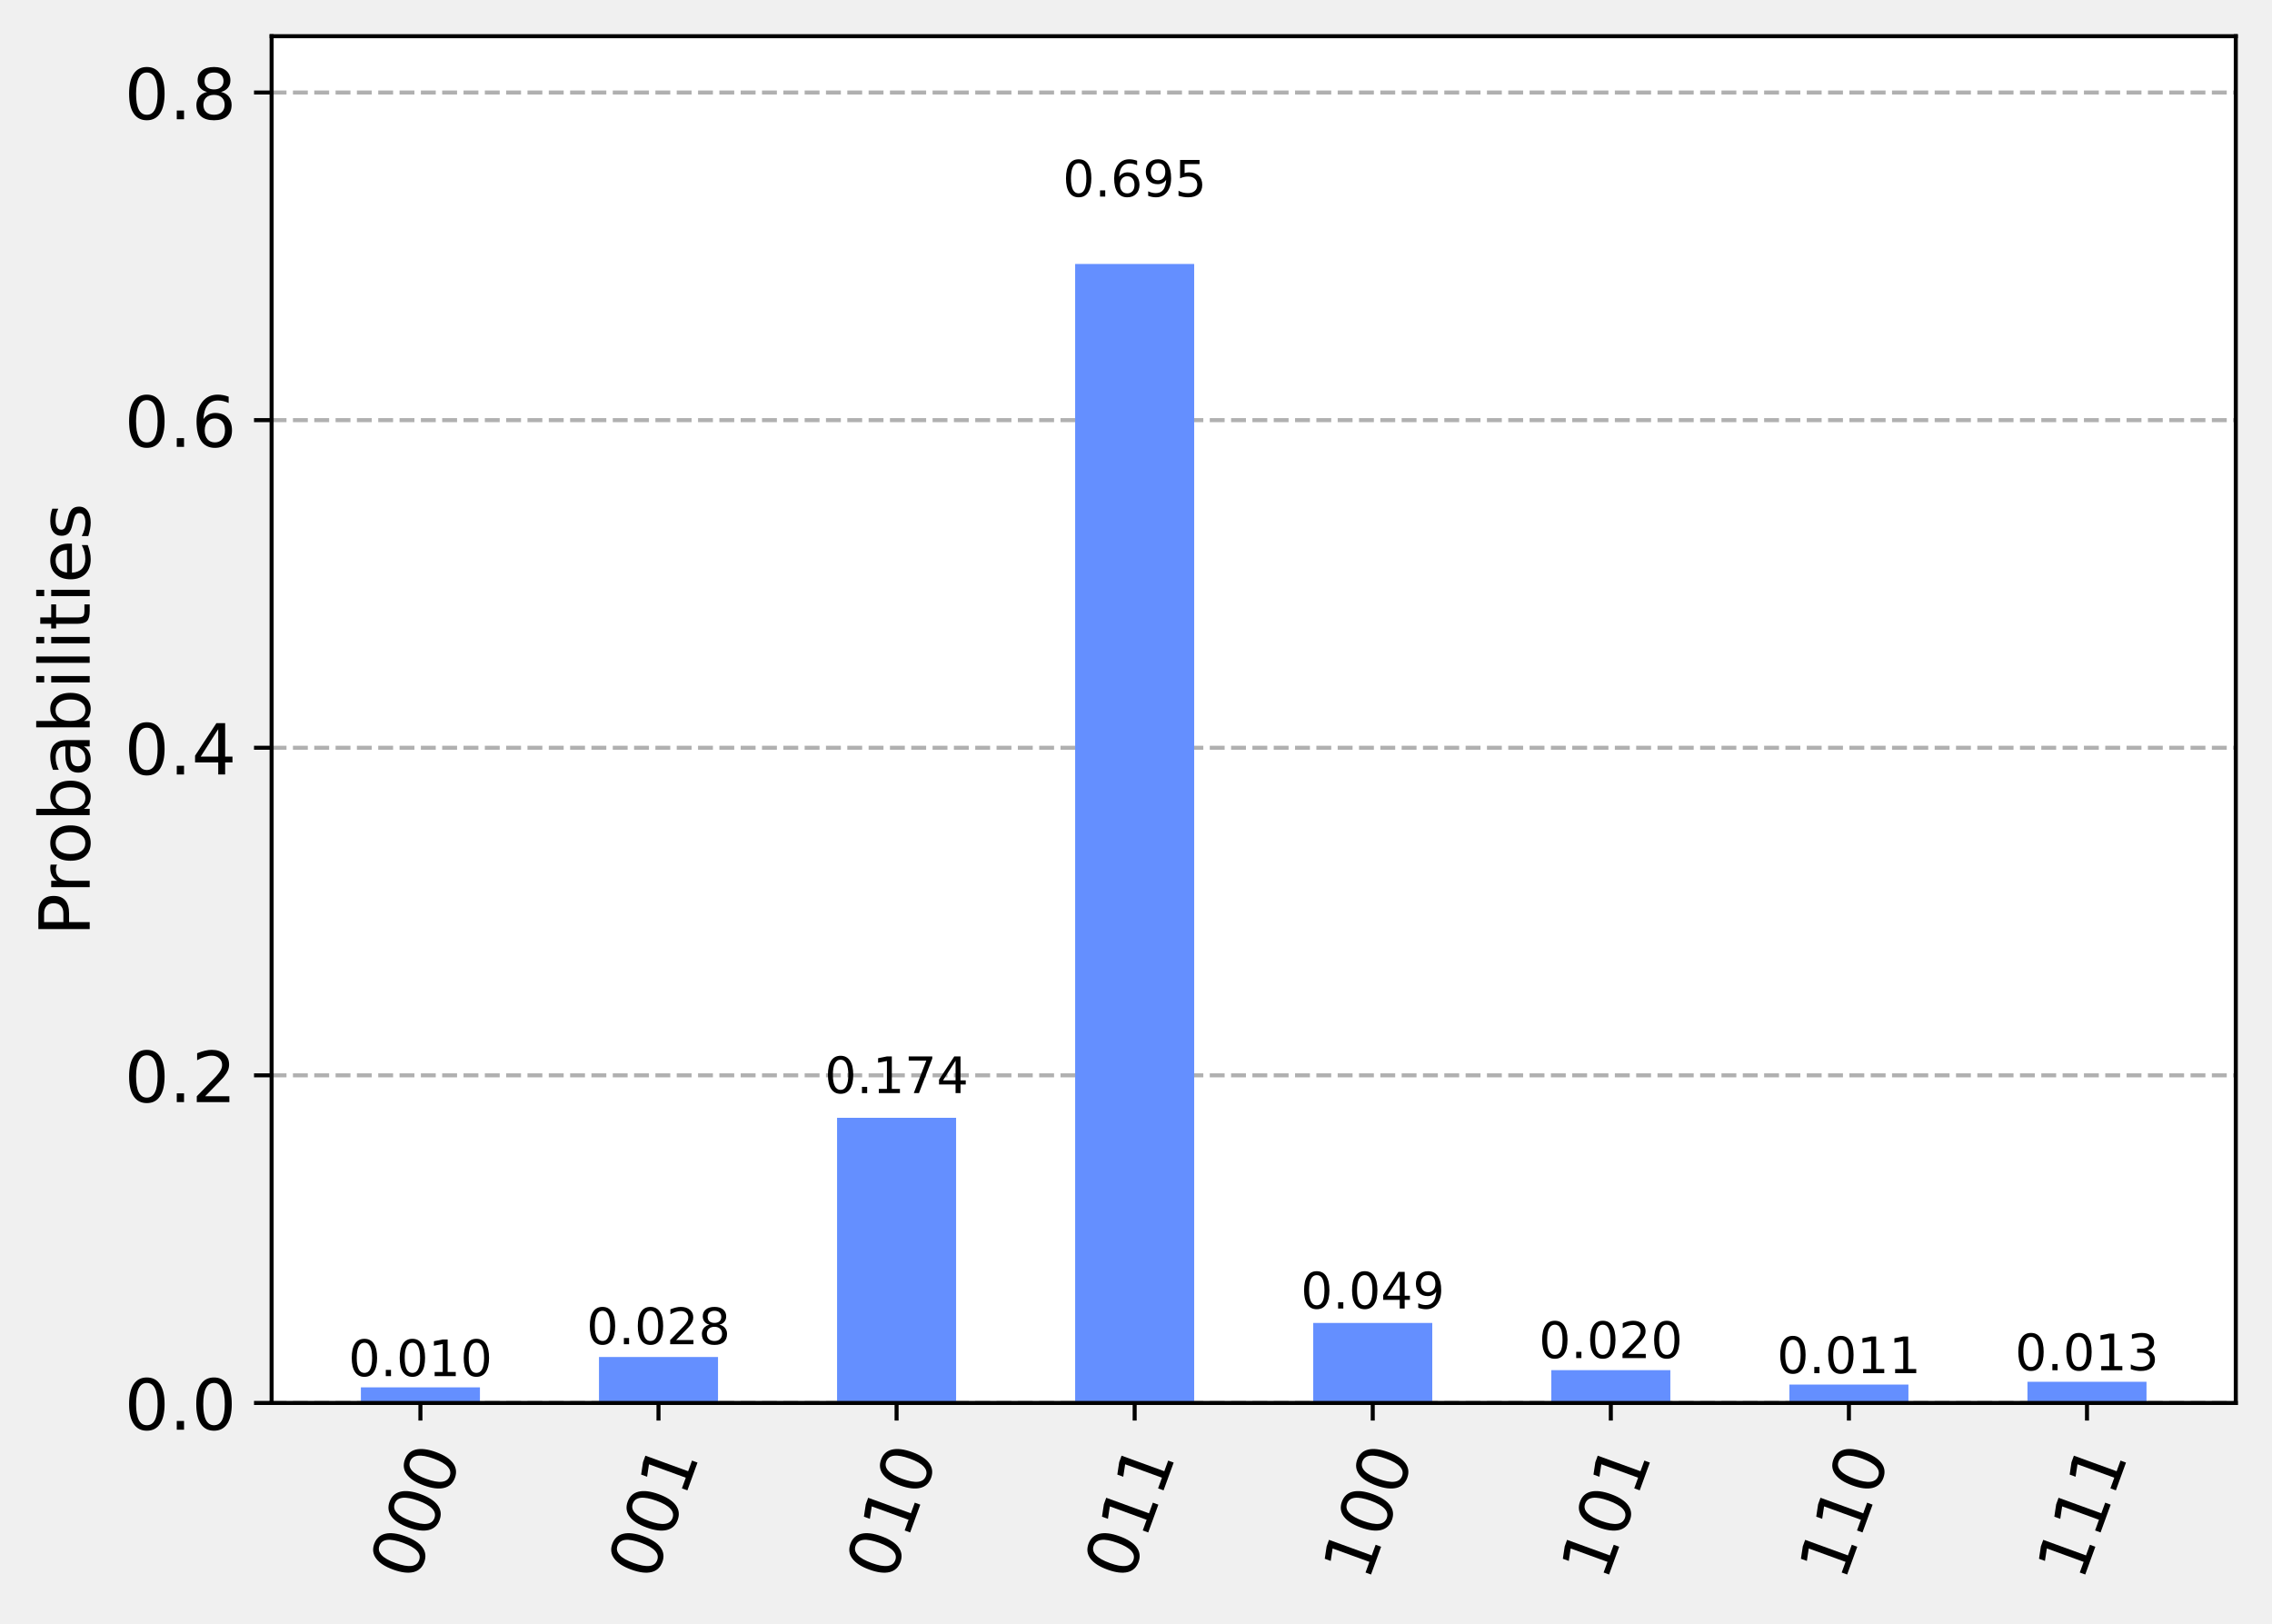
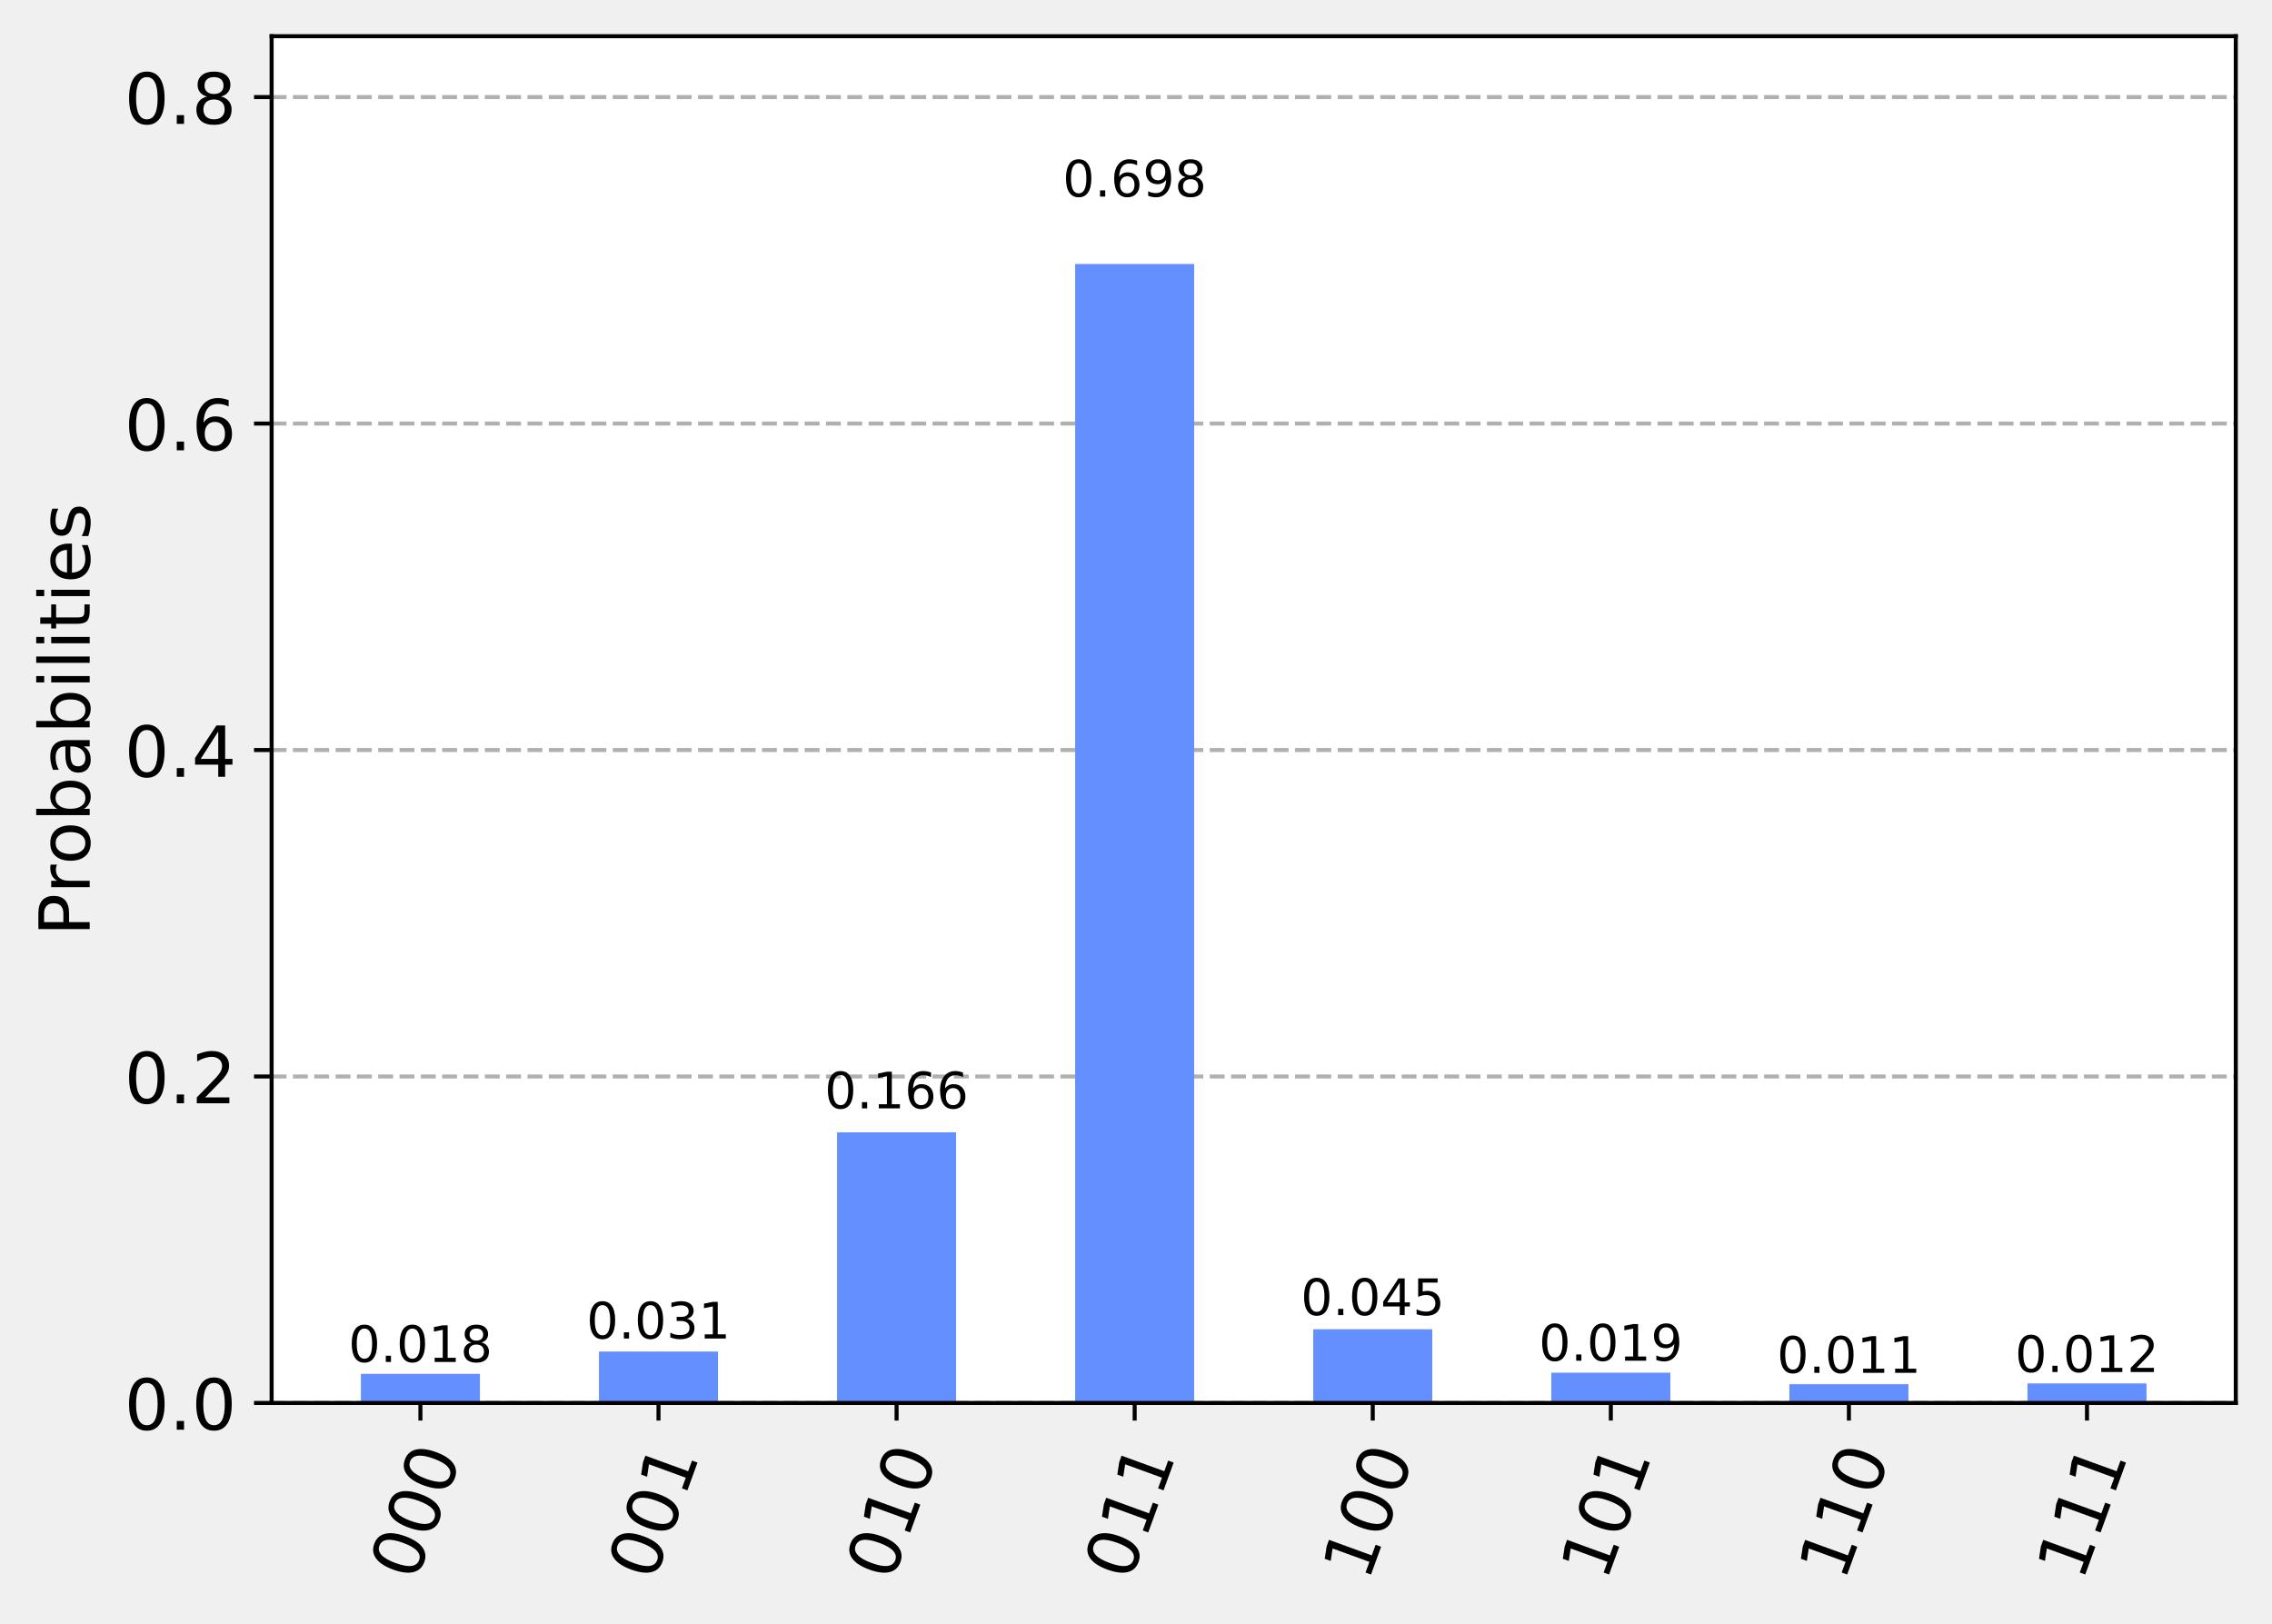
<svg xmlns="http://www.w3.org/2000/svg" xmlns:xlink="http://www.w3.org/1999/xlink" height="322.945pt" version="1.1" viewBox="0 0 451.814 322.945" width="451.814pt">
  <defs>
    <style type="text/css">
*{stroke-linecap:butt;stroke-linejoin:round;}
  </style>
  </defs>
  <g id="figure_1">
    <g id="patch_1">
      <path d="M 0 322.945  L 451.814 322.945  L 451.814 0  L 0 0  z " style="fill:none;" />
    </g>
    <g id="axes_1">
      <g id="patch_2">
        <path d="M 54.014 279  L 444.614 279  L 444.614 7.2  L 54.014 7.2  z " style="fill:#ffffff;" />
      </g>
      <g id="matplotlib.axis_1">
        <g id="xtick_1">
          <g id="line2d_1">
            <defs>
-               <path d="M 0 0  L 0 3.5  " id="m080d8c30bb" style="stroke:#000000;stroke-width:0.8;" />
-             </defs>
-             <g>
-               <use style="stroke:#000000;stroke-width:0.8;" x="83.605" xlink:href="#m080d8c30bb" y="279" />
+               <path d="M 0 0  L 0 3.5  " id="m0fd2fbd2b6" style="stroke:#000000;stroke-width:0.8;" />
+             </defs>
+             <g>
+               <use style="stroke:#000000;stroke-width:0.8;" x="83.605" xlink:href="#m0fd2fbd2b6" y="279" />
            </g>
          </g>
          <g id="text_1">
            <defs>
              <path d="M 31.781 66.406  Q 24.172 66.406 20.328 58.906  Q 16.5 51.422 16.5 36.375  Q 16.5 21.391 20.328 13.891  Q 24.172 6.391 31.781 6.391  Q 39.453 6.391 43.281 13.891  Q 47.125 21.391 47.125 36.375  Q 47.125 51.422 43.281 58.906  Q 39.453 66.406 31.781 66.406  z M 31.781 74.219  Q 44.047 74.219 50.516 64.516  Q 56.984 54.828 56.984 36.375  Q 56.984 17.969 50.516 8.266  Q 44.047 -1.422 31.781 -1.422  Q 19.531 -1.422 13.062 8.266  Q 6.594 17.969 6.594 36.375  Q 6.594 54.828 13.062 64.516  Q 19.531 74.219 31.781 74.219  z " id="DejaVuSans-48" />
            </defs>
            <g transform="translate(82.66499 314.7493)rotate(-70)scale(0.14 -0.14)">
              <use xlink:href="#DejaVuSans-48" />
              <use x="63.623" xlink:href="#DejaVuSans-48" />
              <use x="127.246" xlink:href="#DejaVuSans-48" />
            </g>
          </g>
        </g>
        <g id="xtick_2">
          <g id="line2d_2">
            <g>
-               <use style="stroke:#000000;stroke-width:0.8;" x="130.95" xlink:href="#m080d8c30bb" y="279" />
+               <use style="stroke:#000000;stroke-width:0.8;" x="130.95" xlink:href="#m0fd2fbd2b6" y="279" />
            </g>
          </g>
          <g id="text_2">
            <defs>
              <path d="M 12.406 8.297  L 28.516 8.297  L 28.516 63.922  L 10.984 60.406  L 10.984 69.391  L 28.422 72.906  L 38.281 72.906  L 38.281 8.297  L 54.391 8.297  L 54.391 0  L 12.406 0  z " id="DejaVuSans-49" />
            </defs>
            <g transform="translate(130.0104 314.7493)rotate(-70)scale(0.14 -0.14)">
              <use xlink:href="#DejaVuSans-48" />
              <use x="63.623" xlink:href="#DejaVuSans-48" />
              <use x="127.246" xlink:href="#DejaVuSans-49" />
            </g>
          </g>
        </g>
        <g id="xtick_3">
          <g id="line2d_3">
            <g>
-               <use style="stroke:#000000;stroke-width:0.8;" x="178.296" xlink:href="#m080d8c30bb" y="279" />
+               <use style="stroke:#000000;stroke-width:0.8;" x="178.296" xlink:href="#m0fd2fbd2b6" y="279" />
            </g>
          </g>
          <g id="text_3">
            <g transform="translate(177.3559 314.7493)rotate(-70)scale(0.14 -0.14)">
              <use xlink:href="#DejaVuSans-48" />
              <use x="63.623" xlink:href="#DejaVuSans-49" />
              <use x="127.246" xlink:href="#DejaVuSans-48" />
            </g>
          </g>
        </g>
        <g id="xtick_4">
          <g id="line2d_4">
            <g>
-               <use style="stroke:#000000;stroke-width:0.8;" x="225.641" xlink:href="#m080d8c30bb" y="279" />
+               <use style="stroke:#000000;stroke-width:0.8;" x="225.641" xlink:href="#m0fd2fbd2b6" y="279" />
            </g>
          </g>
          <g id="text_4">
            <g transform="translate(224.7014 314.7493)rotate(-70)scale(0.14 -0.14)">
              <use xlink:href="#DejaVuSans-48" />
              <use x="63.623" xlink:href="#DejaVuSans-49" />
              <use x="127.246" xlink:href="#DejaVuSans-49" />
            </g>
          </g>
        </g>
        <g id="xtick_5">
          <g id="line2d_5">
            <g>
-               <use style="stroke:#000000;stroke-width:0.8;" x="272.986" xlink:href="#m080d8c30bb" y="279" />
+               <use style="stroke:#000000;stroke-width:0.8;" x="272.986" xlink:href="#m0fd2fbd2b6" y="279" />
            </g>
          </g>
          <g id="text_5">
            <g transform="translate(272.0468 314.7493)rotate(-70)scale(0.14 -0.14)">
              <use xlink:href="#DejaVuSans-49" />
              <use x="63.623" xlink:href="#DejaVuSans-48" />
              <use x="127.246" xlink:href="#DejaVuSans-48" />
            </g>
          </g>
        </g>
        <g id="xtick_6">
          <g id="line2d_6">
            <g>
-               <use style="stroke:#000000;stroke-width:0.8;" x="320.332" xlink:href="#m080d8c30bb" y="279" />
+               <use style="stroke:#000000;stroke-width:0.8;" x="320.332" xlink:href="#m0fd2fbd2b6" y="279" />
            </g>
          </g>
          <g id="text_6">
            <g transform="translate(319.3923 314.7493)rotate(-70)scale(0.14 -0.14)">
              <use xlink:href="#DejaVuSans-49" />
              <use x="63.623" xlink:href="#DejaVuSans-48" />
              <use x="127.246" xlink:href="#DejaVuSans-49" />
            </g>
          </g>
        </g>
        <g id="xtick_7">
          <g id="line2d_7">
            <g>
-               <use style="stroke:#000000;stroke-width:0.8;" x="367.677" xlink:href="#m080d8c30bb" y="279" />
+               <use style="stroke:#000000;stroke-width:0.8;" x="367.677" xlink:href="#m0fd2fbd2b6" y="279" />
            </g>
          </g>
          <g id="text_7">
            <g transform="translate(366.7377 314.7493)rotate(-70)scale(0.14 -0.14)">
              <use xlink:href="#DejaVuSans-49" />
              <use x="63.623" xlink:href="#DejaVuSans-49" />
              <use x="127.246" xlink:href="#DejaVuSans-48" />
            </g>
          </g>
        </g>
        <g id="xtick_8">
          <g id="line2d_8">
            <g>
-               <use style="stroke:#000000;stroke-width:0.8;" x="415.023" xlink:href="#m080d8c30bb" y="279" />
+               <use style="stroke:#000000;stroke-width:0.8;" x="415.023" xlink:href="#m0fd2fbd2b6" y="279" />
            </g>
          </g>
          <g id="text_8">
            <g transform="translate(414.0832 314.7493)rotate(-70)scale(0.14 -0.14)">
              <use xlink:href="#DejaVuSans-49" />
              <use x="63.623" xlink:href="#DejaVuSans-49" />
              <use x="127.246" xlink:href="#DejaVuSans-49" />
            </g>
          </g>
        </g>
      </g>
      <g id="matplotlib.axis_2">
        <g id="ytick_1">
          <g id="line2d_9">
-             <path clip-path="url(#pe2d29f35e2)" d="M 54.014 279  L 444.614 279  " style="fill:none;stroke:#b0b0b0;stroke-dasharray:2.96,1.28;stroke-dashoffset:0;stroke-width:0.8;" />
+             <path clip-path="url(#pe8ce07be0a)" d="M 54.014 279  L 444.614 279  " style="fill:none;stroke:#b0b0b0;stroke-dasharray:2.96,1.28;stroke-dashoffset:0;stroke-width:0.8;" />
          </g>
          <g id="line2d_10">
            <defs>
-               <path d="M 0 0  L -3.5 0  " id="m272ff384a4" style="stroke:#000000;stroke-width:0.8;" />
-             </defs>
-             <g>
-               <use style="stroke:#000000;stroke-width:0.8;" x="54.014" xlink:href="#m272ff384a4" y="279" />
+               <path d="M 0 0  L -3.5 0  " id="m8f3cc882d0" style="stroke:#000000;stroke-width:0.8;" />
+             </defs>
+             <g>
+               <use style="stroke:#000000;stroke-width:0.8;" x="54.014" xlink:href="#m8f3cc882d0" y="279" />
            </g>
          </g>
          <g id="text_9">
            <defs>
              <path d="M 10.688 12.406  L 21 12.406  L 21 0  L 10.688 0  z " id="DejaVuSans-46" />
            </defs>
            <g transform="translate(24.74938 284.3189)scale(0.14 -0.14)">
              <use xlink:href="#DejaVuSans-48" />
              <use x="63.623" xlink:href="#DejaVuSans-46" />
              <use x="95.41" xlink:href="#DejaVuSans-48" />
            </g>
          </g>
        </g>
        <g id="ytick_2">
          <g id="line2d_11">
-             <path clip-path="url(#pe2d29f35e2)" d="M 54.014 213.849  L 444.614 213.849  " style="fill:none;stroke:#b0b0b0;stroke-dasharray:2.96,1.28;stroke-dashoffset:0;stroke-width:0.8;" />
+             <path clip-path="url(#pe8ce07be0a)" d="M 54.014 214.077  L 444.614 214.077  " style="fill:none;stroke:#b0b0b0;stroke-dasharray:2.96,1.28;stroke-dashoffset:0;stroke-width:0.8;" />
          </g>
          <g id="line2d_12">
            <g>
-               <use style="stroke:#000000;stroke-width:0.8;" x="54.014" xlink:href="#m272ff384a4" y="213.849" />
+               <use style="stroke:#000000;stroke-width:0.8;" x="54.014" xlink:href="#m8f3cc882d0" y="214.077" />
            </g>
          </g>
          <g id="text_10">
            <defs>
              <path d="M 19.188 8.297  L 53.609 8.297  L 53.609 0  L 7.328 0  L 7.328 8.297  Q 12.938 14.109 22.625 23.891  Q 32.328 33.688 34.812 36.531  Q 39.547 41.844 41.422 45.531  Q 43.312 49.219 43.312 52.781  Q 43.312 58.594 39.234 62.25  Q 35.156 65.922 28.609 65.922  Q 23.969 65.922 18.812 64.312  Q 13.672 62.703 7.812 59.422  L 7.812 69.391  Q 13.766 71.781 18.938 73  Q 24.125 74.219 28.422 74.219  Q 39.75 74.219 46.484 68.547  Q 53.219 62.891 53.219 53.422  Q 53.219 48.922 51.531 44.891  Q 49.859 40.875 45.406 35.406  Q 44.188 33.984 37.641 27.219  Q 31.109 20.453 19.188 8.297  z " id="DejaVuSans-50" />
            </defs>
-             <g transform="translate(24.74938 219.1683)scale(0.14 -0.14)">
+             <g transform="translate(24.74938 219.3963)scale(0.14 -0.14)">
              <use xlink:href="#DejaVuSans-48" />
              <use x="63.623" xlink:href="#DejaVuSans-46" />
              <use x="95.41" xlink:href="#DejaVuSans-50" />
            </g>
          </g>
        </g>
        <g id="ytick_3">
          <g id="line2d_13">
-             <path clip-path="url(#pe2d29f35e2)" d="M 54.014 148.699  L 444.614 148.699  " style="fill:none;stroke:#b0b0b0;stroke-dasharray:2.96,1.28;stroke-dashoffset:0;stroke-width:0.8;" />
+             <path clip-path="url(#pe8ce07be0a)" d="M 54.014 149.155  L 444.614 149.155  " style="fill:none;stroke:#b0b0b0;stroke-dasharray:2.96,1.28;stroke-dashoffset:0;stroke-width:0.8;" />
          </g>
          <g id="line2d_14">
            <g>
-               <use style="stroke:#000000;stroke-width:0.8;" x="54.014" xlink:href="#m272ff384a4" y="148.699" />
+               <use style="stroke:#000000;stroke-width:0.8;" x="54.014" xlink:href="#m8f3cc882d0" y="149.155" />
            </g>
          </g>
          <g id="text_11">
            <defs>
              <path d="M 37.797 64.312  L 12.891 25.391  L 37.797 25.391  z M 35.203 72.906  L 47.609 72.906  L 47.609 25.391  L 58.016 25.391  L 58.016 17.188  L 47.609 17.188  L 47.609 0  L 37.797 0  L 37.797 17.188  L 4.891 17.188  L 4.891 26.703  z " id="DejaVuSans-52" />
            </defs>
-             <g transform="translate(24.74938 154.0178)scale(0.14 -0.14)">
+             <g transform="translate(24.74938 154.4737)scale(0.14 -0.14)">
              <use xlink:href="#DejaVuSans-48" />
              <use x="63.623" xlink:href="#DejaVuSans-46" />
              <use x="95.41" xlink:href="#DejaVuSans-52" />
            </g>
          </g>
        </g>
        <g id="ytick_4">
          <g id="line2d_15">
-             <path clip-path="url(#pe2d29f35e2)" d="M 54.014 83.548  L 444.614 83.548  " style="fill:none;stroke:#b0b0b0;stroke-dasharray:2.96,1.28;stroke-dashoffset:0;stroke-width:0.8;" />
+             <path clip-path="url(#pe8ce07be0a)" d="M 54.014 84.232  L 444.614 84.232  " style="fill:none;stroke:#b0b0b0;stroke-dasharray:2.96,1.28;stroke-dashoffset:0;stroke-width:0.8;" />
          </g>
          <g id="line2d_16">
            <g>
-               <use style="stroke:#000000;stroke-width:0.8;" x="54.014" xlink:href="#m272ff384a4" y="83.548" />
+               <use style="stroke:#000000;stroke-width:0.8;" x="54.014" xlink:href="#m8f3cc882d0" y="84.232" />
            </g>
          </g>
          <g id="text_12">
            <defs>
              <path d="M 33.016 40.375  Q 26.375 40.375 22.484 35.828  Q 18.609 31.297 18.609 23.391  Q 18.609 15.531 22.484 10.953  Q 26.375 6.391 33.016 6.391  Q 39.656 6.391 43.531 10.953  Q 47.406 15.531 47.406 23.391  Q 47.406 31.297 43.531 35.828  Q 39.656 40.375 33.016 40.375  z M 52.594 71.297  L 52.594 62.312  Q 48.875 64.062 45.094 64.984  Q 41.312 65.922 37.594 65.922  Q 27.828 65.922 22.672 59.328  Q 17.531 52.734 16.797 39.406  Q 19.672 43.656 24.016 45.922  Q 28.375 48.188 33.594 48.188  Q 44.578 48.188 50.953 41.516  Q 57.328 34.859 57.328 23.391  Q 57.328 12.156 50.688 5.359  Q 44.047 -1.422 33.016 -1.422  Q 20.359 -1.422 13.672 8.266  Q 6.984 17.969 6.984 36.375  Q 6.984 53.656 15.188 63.938  Q 23.391 74.219 37.203 74.219  Q 40.922 74.219 44.703 73.484  Q 48.484 72.75 52.594 71.297  z " id="DejaVuSans-54" />
            </defs>
-             <g transform="translate(24.74938 88.86722)scale(0.14 -0.14)">
+             <g transform="translate(24.74938 89.5511)scale(0.14 -0.14)">
              <use xlink:href="#DejaVuSans-48" />
              <use x="63.623" xlink:href="#DejaVuSans-46" />
              <use x="95.41" xlink:href="#DejaVuSans-54" />
            </g>
          </g>
        </g>
        <g id="ytick_5">
          <g id="line2d_17">
-             <path clip-path="url(#pe2d29f35e2)" d="M 54.014 18.398  L 444.614 18.398  " style="fill:none;stroke:#b0b0b0;stroke-dasharray:2.96,1.28;stroke-dashoffset:0;stroke-width:0.8;" />
+             <path clip-path="url(#pe8ce07be0a)" d="M 54.014 19.31  L 444.614 19.31  " style="fill:none;stroke:#b0b0b0;stroke-dasharray:2.96,1.28;stroke-dashoffset:0;stroke-width:0.8;" />
          </g>
          <g id="line2d_18">
            <g>
-               <use style="stroke:#000000;stroke-width:0.8;" x="54.014" xlink:href="#m272ff384a4" y="18.398" />
+               <use style="stroke:#000000;stroke-width:0.8;" x="54.014" xlink:href="#m8f3cc882d0" y="19.31" />
            </g>
          </g>
          <g id="text_13">
            <defs>
              <path d="M 31.781 34.625  Q 24.75 34.625 20.719 30.859  Q 16.703 27.094 16.703 20.516  Q 16.703 13.922 20.719 10.156  Q 24.75 6.391 31.781 6.391  Q 38.812 6.391 42.859 10.172  Q 46.922 13.969 46.922 20.516  Q 46.922 27.094 42.891 30.859  Q 38.875 34.625 31.781 34.625  z M 21.922 38.812  Q 15.578 40.375 12.031 44.719  Q 8.5 49.078 8.5 55.328  Q 8.5 64.062 14.719 69.141  Q 20.953 74.219 31.781 74.219  Q 42.672 74.219 48.875 69.141  Q 55.078 64.062 55.078 55.328  Q 55.078 49.078 51.531 44.719  Q 48 40.375 41.703 38.812  Q 48.828 37.156 52.797 32.312  Q 56.781 27.484 56.781 20.516  Q 56.781 9.906 50.312 4.234  Q 43.844 -1.422 31.781 -1.422  Q 19.734 -1.422 13.25 4.234  Q 6.781 9.906 6.781 20.516  Q 6.781 27.484 10.781 32.312  Q 14.797 37.156 21.922 38.812  z M 18.312 54.391  Q 18.312 48.734 21.844 45.562  Q 25.391 42.391 31.781 42.391  Q 38.141 42.391 41.719 45.562  Q 45.312 48.734 45.312 54.391  Q 45.312 60.062 41.719 63.234  Q 38.141 66.406 31.781 66.406  Q 25.391 66.406 21.844 63.234  Q 18.312 60.062 18.312 54.391  z " id="DejaVuSans-56" />
            </defs>
-             <g transform="translate(24.74938 23.71666)scale(0.14 -0.14)">
+             <g transform="translate(24.74938 24.62849)scale(0.14 -0.14)">
              <use xlink:href="#DejaVuSans-48" />
              <use x="63.623" xlink:href="#DejaVuSans-46" />
              <use x="95.41" xlink:href="#DejaVuSans-56" />
            </g>
          </g>
        </g>
        <g id="text_14">
          <defs>
            <path d="M 19.672 64.797  L 19.672 37.406  L 32.078 37.406  Q 38.969 37.406 42.719 40.969  Q 46.484 44.531 46.484 51.125  Q 46.484 57.672 42.719 61.234  Q 38.969 64.797 32.078 64.797  z M 9.812 72.906  L 32.078 72.906  Q 44.344 72.906 50.609 67.359  Q 56.891 61.812 56.891 51.125  Q 56.891 40.328 50.609 34.812  Q 44.344 29.297 32.078 29.297  L 19.672 29.297  L 19.672 0  L 9.812 0  z " id="DejaVuSans-80" />
            <path d="M 41.109 46.297  Q 39.594 47.172 37.812 47.578  Q 36.031 48 33.891 48  Q 26.266 48 22.188 43.047  Q 18.109 38.094 18.109 28.812  L 18.109 0  L 9.078 0  L 9.078 54.688  L 18.109 54.688  L 18.109 46.188  Q 20.953 51.172 25.484 53.578  Q 30.031 56 36.531 56  Q 37.453 56 38.578 55.875  Q 39.703 55.766 41.062 55.516  z " id="DejaVuSans-114" />
            <path d="M 30.609 48.391  Q 23.391 48.391 19.188 42.75  Q 14.984 37.109 14.984 27.297  Q 14.984 17.484 19.156 11.844  Q 23.344 6.203 30.609 6.203  Q 37.797 6.203 41.984 11.859  Q 46.188 17.531 46.188 27.297  Q 46.188 37.016 41.984 42.703  Q 37.797 48.391 30.609 48.391  z M 30.609 56  Q 42.328 56 49.016 48.375  Q 55.719 40.766 55.719 27.297  Q 55.719 13.875 49.016 6.219  Q 42.328 -1.422 30.609 -1.422  Q 18.844 -1.422 12.172 6.219  Q 5.516 13.875 5.516 27.297  Q 5.516 40.766 12.172 48.375  Q 18.844 56 30.609 56  z " id="DejaVuSans-111" />
            <path d="M 48.688 27.297  Q 48.688 37.203 44.609 42.844  Q 40.531 48.484 33.406 48.484  Q 26.266 48.484 22.188 42.844  Q 18.109 37.203 18.109 27.297  Q 18.109 17.391 22.188 11.75  Q 26.266 6.109 33.406 6.109  Q 40.531 6.109 44.609 11.75  Q 48.688 17.391 48.688 27.297  z M 18.109 46.391  Q 20.953 51.266 25.266 53.625  Q 29.594 56 35.594 56  Q 45.562 56 51.781 48.094  Q 58.016 40.188 58.016 27.297  Q 58.016 14.406 51.781 6.484  Q 45.562 -1.422 35.594 -1.422  Q 29.594 -1.422 25.266 0.953  Q 20.953 3.328 18.109 8.203  L 18.109 0  L 9.078 0  L 9.078 75.984  L 18.109 75.984  z " id="DejaVuSans-98" />
            <path d="M 34.281 27.484  Q 23.391 27.484 19.188 25  Q 14.984 22.516 14.984 16.5  Q 14.984 11.719 18.141 8.906  Q 21.297 6.109 26.703 6.109  Q 34.188 6.109 38.703 11.406  Q 43.219 16.703 43.219 25.484  L 43.219 27.484  z M 52.203 31.203  L 52.203 0  L 43.219 0  L 43.219 8.297  Q 40.141 3.328 35.547 0.953  Q 30.953 -1.422 24.312 -1.422  Q 15.922 -1.422 10.953 3.297  Q 6 8.016 6 15.922  Q 6 25.141 12.172 29.828  Q 18.359 34.516 30.609 34.516  L 43.219 34.516  L 43.219 35.406  Q 43.219 41.609 39.141 45  Q 35.062 48.391 27.688 48.391  Q 23 48.391 18.547 47.266  Q 14.109 46.141 10.016 43.891  L 10.016 52.203  Q 14.938 54.109 19.578 55.047  Q 24.219 56 28.609 56  Q 40.484 56 46.344 49.844  Q 52.203 43.703 52.203 31.203  z " id="DejaVuSans-97" />
            <path d="M 9.422 54.688  L 18.406 54.688  L 18.406 0  L 9.422 0  z M 9.422 75.984  L 18.406 75.984  L 18.406 64.594  L 9.422 64.594  z " id="DejaVuSans-105" />
            <path d="M 9.422 75.984  L 18.406 75.984  L 18.406 0  L 9.422 0  z " id="DejaVuSans-108" />
            <path d="M 18.312 70.219  L 18.312 54.688  L 36.812 54.688  L 36.812 47.703  L 18.312 47.703  L 18.312 18.016  Q 18.312 11.328 20.141 9.422  Q 21.969 7.516 27.594 7.516  L 36.812 7.516  L 36.812 0  L 27.594 0  Q 17.188 0 13.234 3.875  Q 9.281 7.766 9.281 18.016  L 9.281 47.703  L 2.688 47.703  L 2.688 54.688  L 9.281 54.688  L 9.281 70.219  z " id="DejaVuSans-116" />
            <path d="M 56.203 29.594  L 56.203 25.203  L 14.891 25.203  Q 15.484 15.922 20.484 11.062  Q 25.484 6.203 34.422 6.203  Q 39.594 6.203 44.453 7.469  Q 49.312 8.734 54.109 11.281  L 54.109 2.781  Q 49.266 0.734 44.188 -0.344  Q 39.109 -1.422 33.891 -1.422  Q 20.797 -1.422 13.156 6.188  Q 5.516 13.812 5.516 26.812  Q 5.516 40.234 12.766 48.109  Q 20.016 56 32.328 56  Q 43.359 56 49.781 48.891  Q 56.203 41.797 56.203 29.594  z M 47.219 32.234  Q 47.125 39.594 43.094 43.984  Q 39.062 48.391 32.422 48.391  Q 24.906 48.391 20.391 44.141  Q 15.875 39.891 15.188 32.172  z " id="DejaVuSans-101" />
            <path d="M 44.281 53.078  L 44.281 44.578  Q 40.484 46.531 36.375 47.5  Q 32.281 48.484 27.875 48.484  Q 21.188 48.484 17.844 46.438  Q 14.5 44.391 14.5 40.281  Q 14.5 37.156 16.891 35.375  Q 19.281 33.594 26.516 31.984  L 29.594 31.297  Q 39.156 29.25 43.188 25.516  Q 47.219 21.781 47.219 15.094  Q 47.219 7.469 41.188 3.016  Q 35.156 -1.422 24.609 -1.422  Q 20.219 -1.422 15.453 -0.562  Q 10.688 0.297 5.422 2  L 5.422 11.281  Q 10.406 8.688 15.234 7.391  Q 20.062 6.109 24.812 6.109  Q 31.156 6.109 34.562 8.281  Q 37.984 10.453 37.984 14.406  Q 37.984 18.062 35.516 20.016  Q 33.062 21.969 24.703 23.781  L 21.578 24.516  Q 13.234 26.266 9.516 29.906  Q 5.812 33.547 5.812 39.891  Q 5.812 47.609 11.281 51.797  Q 16.75 56 26.812 56  Q 31.781 56 36.172 55.266  Q 40.578 54.547 44.281 53.078  z " id="DejaVuSans-115" />
          </defs>
          <g transform="translate(17.83781 186.1325)rotate(-90)scale(0.14 -0.14)">
            <use xlink:href="#DejaVuSans-80" />
            <use x="60.287" xlink:href="#DejaVuSans-114" />
            <use x="101.369" xlink:href="#DejaVuSans-111" />
            <use x="162.551" xlink:href="#DejaVuSans-98" />
            <use x="226.027" xlink:href="#DejaVuSans-97" />
            <use x="287.307" xlink:href="#DejaVuSans-98" />
            <use x="350.783" xlink:href="#DejaVuSans-105" />
            <use x="378.566" xlink:href="#DejaVuSans-108" />
            <use x="406.35" xlink:href="#DejaVuSans-105" />
            <use x="434.133" xlink:href="#DejaVuSans-116" />
            <use x="473.342" xlink:href="#DejaVuSans-105" />
            <use x="501.125" xlink:href="#DejaVuSans-101" />
            <use x="562.648" xlink:href="#DejaVuSans-115" />
          </g>
        </g>
      </g>
      <g id="patch_3">
-         <path clip-path="url(#pe2d29f35e2)" d="M 71.768 279  L 95.441 279  L 95.441 275.898  L 71.768 275.898  z " style="fill:#648fff;" />
+         <path clip-path="url(#pe8ce07be0a)" d="M 71.768 279  L 95.441 279  L 95.441 273.215  L 71.768 273.215  z " style="fill:#648fff;" />
      </g>
      <g id="patch_4">
-         <path clip-path="url(#pe2d29f35e2)" d="M 119.114 279  L 142.786 279  L 142.786 269.854  L 119.114 269.854  z " style="fill:#648fff;" />
+         <path clip-path="url(#pe8ce07be0a)" d="M 119.114 279  L 142.786 279  L 142.786 268.777  L 119.114 268.777  z " style="fill:#648fff;" />
      </g>
      <g id="patch_5">
-         <path clip-path="url(#pe2d29f35e2)" d="M 166.459 279  L 190.132 279  L 190.132 222.295  L 166.459 222.295  z " style="fill:#648fff;" />
+         <path clip-path="url(#pe8ce07be0a)" d="M 166.459 279  L 190.132 279  L 190.132 225.188  L 166.459 225.188  z " style="fill:#648fff;" />
      </g>
      <g id="patch_6">
-         <path clip-path="url(#pe2d29f35e2)" d="M 213.805 279  L 237.477 279  L 237.477 52.5  L 213.805 52.5  z " style="fill:#648fff;" />
+         <path clip-path="url(#pe8ce07be0a)" d="M 213.805 279  L 237.477 279  L 237.477 52.5  L 213.805 52.5  z " style="fill:#648fff;" />
      </g>
      <g id="patch_7">
-         <path clip-path="url(#pe2d29f35e2)" d="M 261.15 279  L 284.823 279  L 284.823 263.094  L 261.15 263.094  z " style="fill:#648fff;" />
+         <path clip-path="url(#pe8ce07be0a)" d="M 261.15 279  L 284.823 279  L 284.823 264.339  L 261.15 264.339  z " style="fill:#648fff;" />
      </g>
      <g id="patch_8">
-         <path clip-path="url(#pe2d29f35e2)" d="M 308.496 279  L 332.168 279  L 332.168 272.479  L 308.496 272.479  z " style="fill:#648fff;" />
+         <path clip-path="url(#pe8ce07be0a)" d="M 308.496 279  L 332.168 279  L 332.168 272.977  L 308.496 272.977  z " style="fill:#648fff;" />
      </g>
      <g id="patch_9">
-         <path clip-path="url(#pe2d29f35e2)" d="M 355.841 279  L 379.514 279  L 379.514 275.342  L 355.841 275.342  z " style="fill:#648fff;" />
+         <path clip-path="url(#pe8ce07be0a)" d="M 355.841 279  L 379.514 279  L 379.514 275.275  L 355.841 275.275  z " style="fill:#648fff;" />
      </g>
      <g id="patch_10">
-         <path clip-path="url(#pe2d29f35e2)" d="M 403.186 279  L 426.859 279  L 426.859 274.785  L 403.186 274.785  z " style="fill:#648fff;" />
+         <path clip-path="url(#pe8ce07be0a)" d="M 403.186 279  L 426.859 279  L 426.859 275.117  L 403.186 275.117  z " style="fill:#648fff;" />
      </g>
      <g id="patch_11">
        <path d="M 54.014 279  L 54.014 7.2  " style="fill:none;stroke:#000000;stroke-linecap:square;stroke-linejoin:miter;stroke-width:0.8;" />
      </g>
      <g id="patch_12">
        <path d="M 444.614 279  L 444.614 7.2  " style="fill:none;stroke:#000000;stroke-linecap:square;stroke-linejoin:miter;stroke-width:0.8;" />
      </g>
      <g id="patch_13">
        <path d="M 54.014 279  L 444.614 279  " style="fill:none;stroke:#000000;stroke-linecap:square;stroke-linejoin:miter;stroke-width:0.8;" />
      </g>
      <g id="patch_14">
        <path d="M 54.014 7.2  L 444.614 7.2  " style="fill:none;stroke:#000000;stroke-linecap:square;stroke-linejoin:miter;stroke-width:0.8;" />
      </g>
      <g id="text_15">
-         <g transform="translate(69.2906 273.6636)scale(0.1 -0.1)">
+         <g transform="translate(69.2906 270.8457)scale(0.1 -0.1)">
          <use xlink:href="#DejaVuSans-48" />
          <use x="63.623" xlink:href="#DejaVuSans-46" />
          <use x="95.41" xlink:href="#DejaVuSans-48" />
          <use x="159.033" xlink:href="#DejaVuSans-49" />
-           <use x="222.656" xlink:href="#DejaVuSans-48" />
+           <use x="222.656" xlink:href="#DejaVuSans-56" />
        </g>
      </g>
      <g id="text_16">
-         <g transform="translate(116.6361 267.3171)scale(0.1 -0.1)">
-           <use xlink:href="#DejaVuSans-48" />
-           <use x="63.623" xlink:href="#DejaVuSans-46" />
-           <use x="95.41" xlink:href="#DejaVuSans-48" />
-           <use x="159.033" xlink:href="#DejaVuSans-50" />
-           <use x="222.656" xlink:href="#DejaVuSans-56" />
+         <defs>
+           <path d="M 40.578 39.312  Q 47.656 37.797 51.625 33  Q 55.609 28.219 55.609 21.188  Q 55.609 10.406 48.188 4.484  Q 40.766 -1.422 27.094 -1.422  Q 22.516 -1.422 17.656 -0.516  Q 12.797 0.391 7.625 2.203  L 7.625 11.719  Q 11.719 9.328 16.594 8.109  Q 21.484 6.891 26.812 6.891  Q 36.078 6.891 40.938 10.547  Q 45.797 14.203 45.797 21.188  Q 45.797 27.641 41.281 31.266  Q 36.766 34.906 28.719 34.906  L 20.219 34.906  L 20.219 43.016  L 29.109 43.016  Q 36.375 43.016 40.234 45.922  Q 44.094 48.828 44.094 54.297  Q 44.094 59.906 40.109 62.906  Q 36.141 65.922 28.719 65.922  Q 24.656 65.922 20.016 65.031  Q 15.375 64.156 9.812 62.312  L 9.812 71.094  Q 15.438 72.656 20.344 73.438  Q 25.25 74.219 29.594 74.219  Q 40.828 74.219 47.359 69.109  Q 53.906 64.016 53.906 55.328  Q 53.906 49.266 50.438 45.094  Q 46.969 40.922 40.578 39.312  z " id="DejaVuSans-51" />
+         </defs>
+         <g transform="translate(116.6361 266.1857)scale(0.1 -0.1)">
+           <use xlink:href="#DejaVuSans-48" />
+           <use x="63.623" xlink:href="#DejaVuSans-46" />
+           <use x="95.41" xlink:href="#DejaVuSans-48" />
+           <use x="159.033" xlink:href="#DejaVuSans-51" />
+           <use x="222.656" xlink:href="#DejaVuSans-49" />
        </g>
      </g>
      <g id="text_17">
-         <defs>
-           <path d="M 8.203 72.906  L 55.078 72.906  L 55.078 68.703  L 28.609 0  L 18.312 0  L 43.219 64.594  L 8.203 64.594  z " id="DejaVuSans-55" />
-         </defs>
-         <g transform="translate(163.9815 217.3806)scale(0.1 -0.1)">
+         <g transform="translate(163.9815 220.4182)scale(0.1 -0.1)">
          <use xlink:href="#DejaVuSans-48" />
          <use x="63.623" xlink:href="#DejaVuSans-46" />
          <use x="95.41" xlink:href="#DejaVuSans-49" />
-           <use x="159.033" xlink:href="#DejaVuSans-55" />
-           <use x="222.656" xlink:href="#DejaVuSans-52" />
+           <use x="159.033" xlink:href="#DejaVuSans-54" />
+           <use x="222.656" xlink:href="#DejaVuSans-54" />
        </g>
      </g>
      <g id="text_18">
        <defs>
          <path d="M 10.984 1.516  L 10.984 10.5  Q 14.703 8.734 18.5 7.812  Q 22.312 6.891 25.984 6.891  Q 35.75 6.891 40.891 13.453  Q 46.047 20.016 46.781 33.406  Q 43.953 29.203 39.594 26.953  Q 35.25 24.703 29.984 24.703  Q 19.047 24.703 12.672 31.312  Q 6.297 37.938 6.297 49.422  Q 6.297 60.641 12.938 67.422  Q 19.578 74.219 30.609 74.219  Q 43.266 74.219 49.922 64.516  Q 56.594 54.828 56.594 36.375  Q 56.594 19.141 48.406 8.859  Q 40.234 -1.422 26.422 -1.422  Q 22.703 -1.422 18.891 -0.688  Q 15.094 0.047 10.984 1.516  z M 30.609 32.422  Q 37.25 32.422 41.125 36.953  Q 45.016 41.5 45.016 49.422  Q 45.016 57.281 41.125 61.844  Q 37.25 66.406 30.609 66.406  Q 23.969 66.406 20.094 61.844  Q 16.219 57.281 16.219 49.422  Q 16.219 41.5 20.094 36.953  Q 23.969 32.422 30.609 32.422  z " id="DejaVuSans-57" />
+         </defs>
+         <g transform="translate(211.327 39.09531)scale(0.1 -0.1)">
+           <use xlink:href="#DejaVuSans-48" />
+           <use x="63.623" xlink:href="#DejaVuSans-46" />
+           <use x="95.41" xlink:href="#DejaVuSans-54" />
+           <use x="159.033" xlink:href="#DejaVuSans-57" />
+           <use x="222.656" xlink:href="#DejaVuSans-56" />
+         </g>
+       </g>
+       <g id="text_19">
+         <defs>
          <path d="M 10.797 72.906  L 49.516 72.906  L 49.516 64.594  L 19.828 64.594  L 19.828 46.734  Q 21.969 47.469 24.109 47.828  Q 26.266 48.188 28.422 48.188  Q 40.625 48.188 47.75 41.5  Q 54.891 34.812 54.891 23.391  Q 54.891 11.625 47.562 5.094  Q 40.234 -1.422 26.906 -1.422  Q 22.312 -1.422 17.547 -0.641  Q 12.797 0.141 7.719 1.703  L 7.719 11.625  Q 12.109 9.234 16.797 8.062  Q 21.484 6.891 26.703 6.891  Q 35.156 6.891 40.078 11.328  Q 45.016 15.766 45.016 23.391  Q 45.016 31 40.078 35.438  Q 35.156 39.891 26.703 39.891  Q 22.75 39.891 18.812 39.016  Q 14.891 38.141 10.797 36.281  z " id="DejaVuSans-53" />
        </defs>
-         <g transform="translate(211.327 39.09531)scale(0.1 -0.1)">
-           <use xlink:href="#DejaVuSans-48" />
-           <use x="63.623" xlink:href="#DejaVuSans-46" />
-           <use x="95.41" xlink:href="#DejaVuSans-54" />
-           <use x="159.033" xlink:href="#DejaVuSans-57" />
+         <g transform="translate(258.6724 261.5258)scale(0.1 -0.1)">
+           <use xlink:href="#DejaVuSans-48" />
+           <use x="63.623" xlink:href="#DejaVuSans-46" />
+           <use x="95.41" xlink:href="#DejaVuSans-48" />
+           <use x="159.033" xlink:href="#DejaVuSans-52" />
          <use x="222.656" xlink:href="#DejaVuSans-53" />
        </g>
      </g>
-       <g id="text_19">
-         <g transform="translate(258.6724 260.2191)scale(0.1 -0.1)">
-           <use xlink:href="#DejaVuSans-48" />
-           <use x="63.623" xlink:href="#DejaVuSans-46" />
-           <use x="95.41" xlink:href="#DejaVuSans-48" />
-           <use x="159.033" xlink:href="#DejaVuSans-52" />
+       <g id="text_20">
+         <g transform="translate(306.0179 270.5961)scale(0.1 -0.1)">
+           <use xlink:href="#DejaVuSans-48" />
+           <use x="63.623" xlink:href="#DejaVuSans-46" />
+           <use x="95.41" xlink:href="#DejaVuSans-48" />
+           <use x="159.033" xlink:href="#DejaVuSans-49" />
          <use x="222.656" xlink:href="#DejaVuSans-57" />
        </g>
      </g>
-       <g id="text_20">
-         <g transform="translate(306.0179 270.0728)scale(0.1 -0.1)">
-           <use xlink:href="#DejaVuSans-48" />
-           <use x="63.623" xlink:href="#DejaVuSans-46" />
-           <use x="95.41" xlink:href="#DejaVuSans-48" />
-           <use x="159.033" xlink:href="#DejaVuSans-50" />
-           <use x="222.656" xlink:href="#DejaVuSans-48" />
-         </g>
-       </g>
      <g id="text_21">
-         <g transform="translate(353.3633 273.079)scale(0.1 -0.1)">
+         <g transform="translate(353.3633 273.0093)scale(0.1 -0.1)">
          <use xlink:href="#DejaVuSans-48" />
          <use x="63.623" xlink:href="#DejaVuSans-46" />
          <use x="95.41" xlink:href="#DejaVuSans-48" />
          <use x="159.033" xlink:href="#DejaVuSans-49" />
          <use x="222.656" xlink:href="#DejaVuSans-49" />
        </g>
      </g>
      <g id="text_22">
-         <defs>
-           <path d="M 40.578 39.312  Q 47.656 37.797 51.625 33  Q 55.609 28.219 55.609 21.188  Q 55.609 10.406 48.188 4.484  Q 40.766 -1.422 27.094 -1.422  Q 22.516 -1.422 17.656 -0.516  Q 12.797 0.391 7.625 2.203  L 7.625 11.719  Q 11.719 9.328 16.594 8.109  Q 21.484 6.891 26.812 6.891  Q 36.078 6.891 40.938 10.547  Q 45.797 14.203 45.797 21.188  Q 45.797 27.641 41.281 31.266  Q 36.766 34.906 28.719 34.906  L 20.219 34.906  L 20.219 43.016  L 29.109 43.016  Q 36.375 43.016 40.234 45.922  Q 44.094 48.828 44.094 54.297  Q 44.094 59.906 40.109 62.906  Q 36.141 65.922 28.719 65.922  Q 24.656 65.922 20.016 65.031  Q 15.375 64.156 9.812 62.312  L 9.812 71.094  Q 15.438 72.656 20.344 73.438  Q 25.25 74.219 29.594 74.219  Q 40.828 74.219 47.359 69.109  Q 53.906 64.016 53.906 55.328  Q 53.906 49.266 50.438 45.094  Q 46.969 40.922 40.578 39.312  z " id="DejaVuSans-51" />
-         </defs>
-         <g transform="translate(400.7088 272.4945)scale(0.1 -0.1)">
+         <g transform="translate(400.7088 272.8428)scale(0.1 -0.1)">
          <use xlink:href="#DejaVuSans-48" />
          <use x="63.623" xlink:href="#DejaVuSans-46" />
          <use x="95.41" xlink:href="#DejaVuSans-48" />
          <use x="159.033" xlink:href="#DejaVuSans-49" />
-           <use x="222.656" xlink:href="#DejaVuSans-51" />
+           <use x="222.656" xlink:href="#DejaVuSans-50" />
        </g>
      </g>
    </g>
  </g>
  <defs>
-     <clipPath id="pe2d29f35e2">
+     <clipPath id="pe8ce07be0a">
      <rect height="271.8" width="390.6" x="54.014" y="7.2" />
    </clipPath>
  </defs>
</svg>
